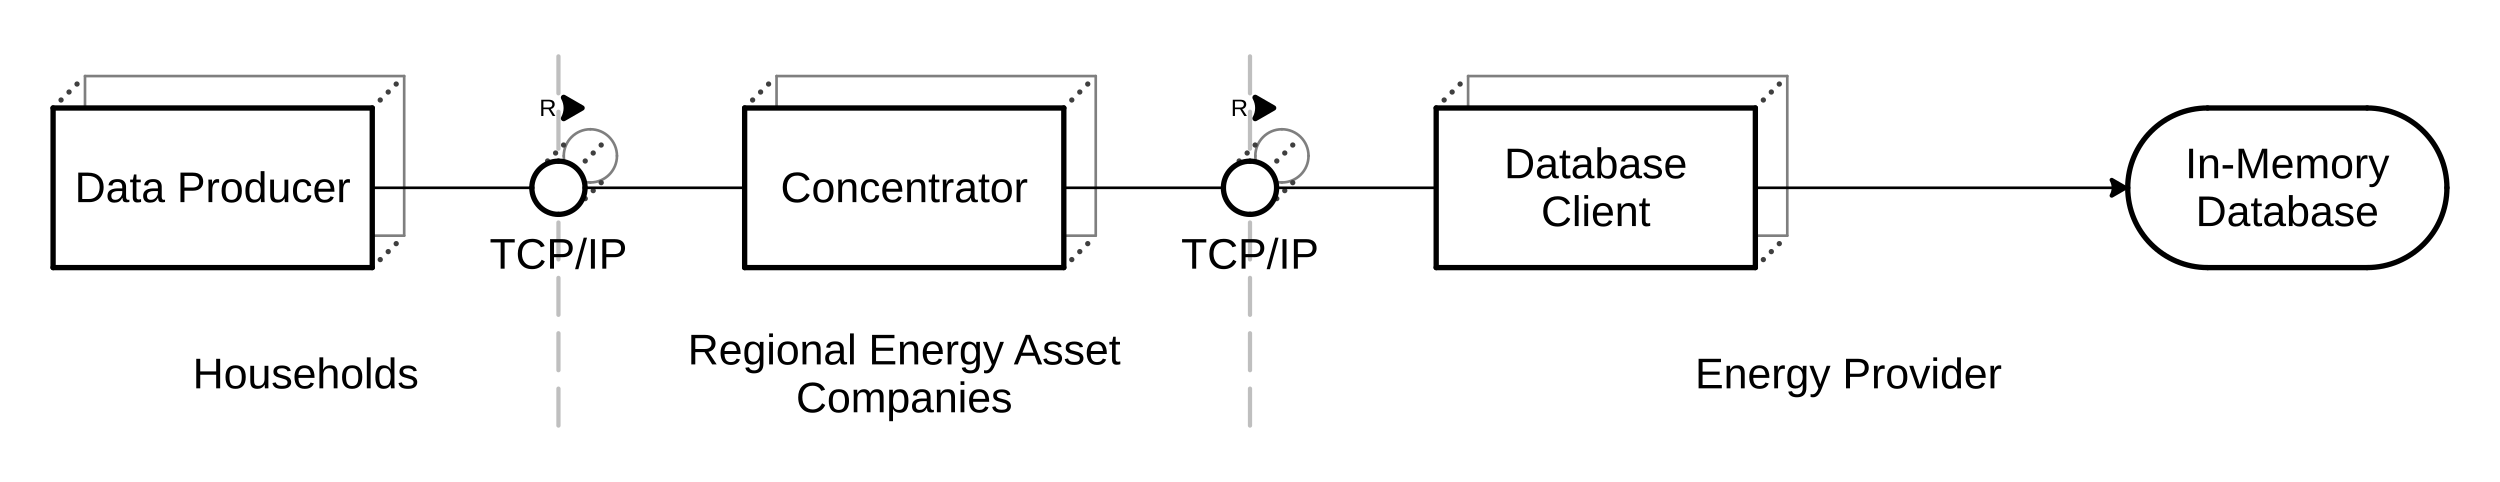
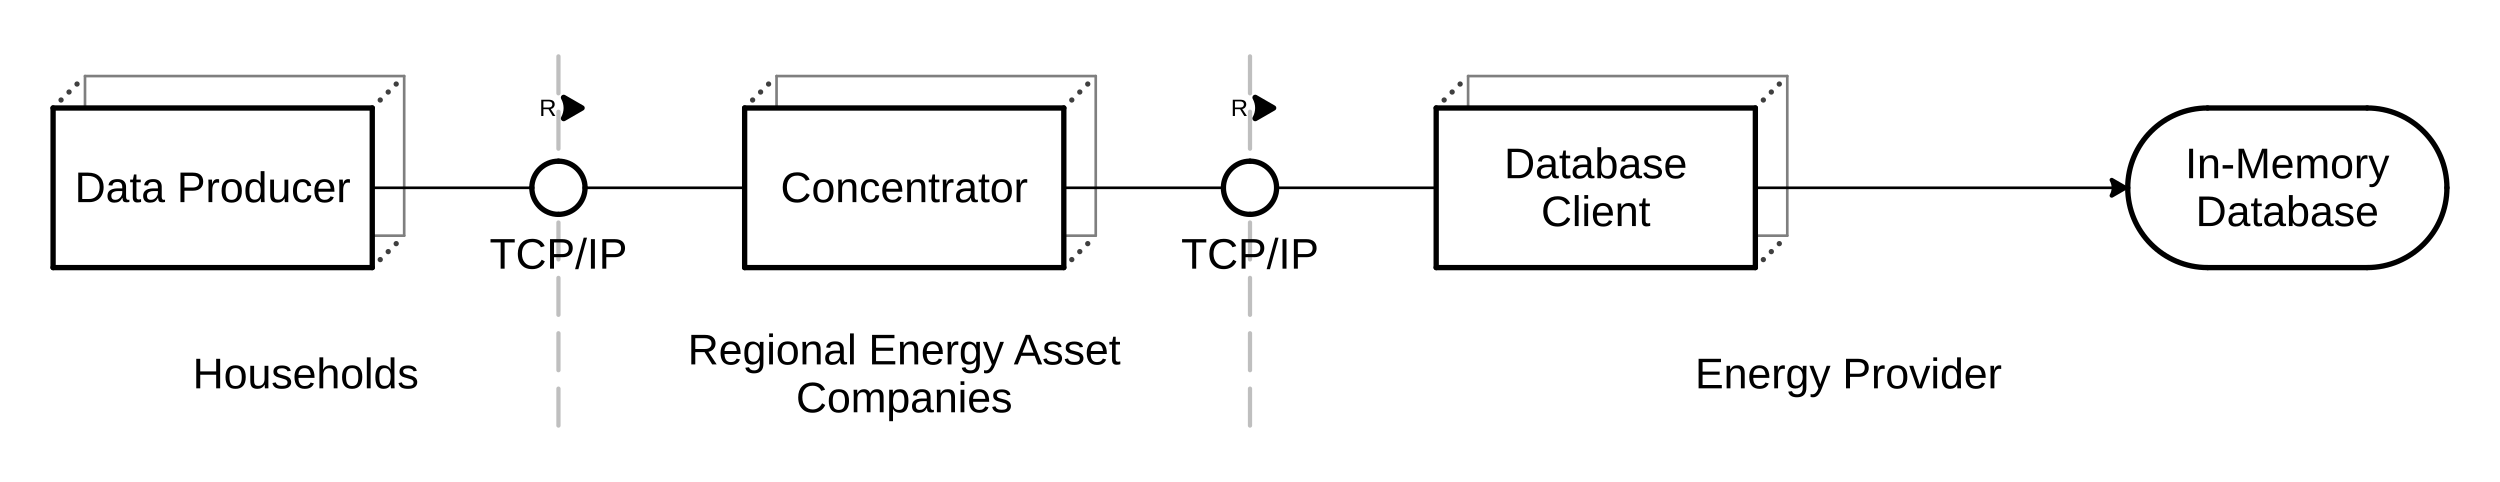
<svg xmlns="http://www.w3.org/2000/svg" width="235.5mm" height="45.4mm" viewBox="0.0 0.0 235.5 45.4" version="1.1">
  <g>
    <g>
      <g>
        <line x1="52.606" y1="5.312" x2="52.606" y2="8.789" stroke="rgb(191,191,191)" stroke-width="0.401" stroke-linecap="round" />
        <line x1="52.606" y1="10.528" x2="52.606" y2="14.006" stroke="rgb(191,191,191)" stroke-width="0.401" stroke-linecap="round" />
        <line x1="52.606" y1="15.745" x2="52.606" y2="19.222" stroke="rgb(191,191,191)" stroke-width="0.401" stroke-linecap="round" />
        <line x1="52.606" y1="20.961" x2="52.606" y2="24.439" stroke="rgb(191,191,191)" stroke-width="0.401" stroke-linecap="round" />
        <line x1="52.606" y1="26.178" x2="52.606" y2="29.655" stroke="rgb(191,191,191)" stroke-width="0.401" stroke-linecap="round" />
        <line x1="52.606" y1="31.394" x2="52.606" y2="34.872" stroke="rgb(191,191,191)" stroke-width="0.401" stroke-linecap="round" />
        <line x1="52.606" y1="36.611" x2="52.606" y2="40.088" stroke="rgb(191,191,191)" stroke-width="0.401" stroke-linecap="round" />
      </g>
    </g>
    <g>
      <g>
        <line x1="117.75" y1="5.312" x2="117.75" y2="8.789" stroke="rgb(191,191,191)" stroke-width="0.401" stroke-linecap="round" />
        <line x1="117.75" y1="10.528" x2="117.75" y2="14.006" stroke="rgb(191,191,191)" stroke-width="0.401" stroke-linecap="round" />
        <line x1="117.75" y1="15.745" x2="117.75" y2="19.222" stroke="rgb(191,191,191)" stroke-width="0.401" stroke-linecap="round" />
        <line x1="117.75" y1="20.961" x2="117.75" y2="24.439" stroke="rgb(191,191,191)" stroke-width="0.401" stroke-linecap="round" />
        <line x1="117.75" y1="26.178" x2="117.75" y2="29.655" stroke="rgb(191,191,191)" stroke-width="0.401" stroke-linecap="round" />
        <line x1="117.75" y1="31.394" x2="117.75" y2="34.872" stroke="rgb(191,191,191)" stroke-width="0.401" stroke-linecap="round" />
        <line x1="117.75" y1="36.611" x2="117.75" y2="40.088" stroke="rgb(191,191,191)" stroke-width="0.401" stroke-linecap="round" />
      </g>
    </g>
    <g>
      <g>
        <path d=" M 73.151,22.199 L 103.218,22.199 L 103.218,7.166 L 73.151,7.166 z" fill="rgb(255,255,255)" />
        <line x1="73.151" y1="22.199" x2="103.218" y2="22.199" stroke="rgb(127,127,127)" stroke-width="0.251" stroke-linecap="round" />
        <line x1="103.218" y1="22.199" x2="103.218" y2="7.166" stroke="rgb(127,127,127)" stroke-width="0.251" stroke-linecap="round" />
        <line x1="103.218" y1="7.166" x2="73.151" y2="7.166" stroke="rgb(127,127,127)" stroke-width="0.251" stroke-linecap="round" />
        <line x1="73.151" y1="7.166" x2="73.151" y2="22.199" stroke="rgb(127,127,127)" stroke-width="0.251" stroke-linecap="round" />
        <g>
          <circle cx="72.4" cy="22.951" r="0.251" fill="rgb(63,63,63)" />
          <circle cx="71.648" cy="23.702" r="0.251" fill="rgb(63,63,63)" />
          <circle cx="70.896" cy="24.454" r="0.251" fill="rgb(63,63,63)" />
        </g>
        <g>
          <circle cx="102.466" cy="22.951" r="0.251" fill="rgb(63,63,63)" />
          <circle cx="101.715" cy="23.702" r="0.251" fill="rgb(63,63,63)" />
          <circle cx="100.963" cy="24.454" r="0.251" fill="rgb(63,63,63)" />
        </g>
        <g>
          <circle cx="102.466" cy="7.917" r="0.251" fill="rgb(63,63,63)" />
          <circle cx="101.715" cy="8.669" r="0.251" fill="rgb(63,63,63)" />
          <circle cx="100.963" cy="9.421" r="0.251" fill="rgb(63,63,63)" />
        </g>
        <g>
          <circle cx="72.4" cy="7.917" r="0.251" fill="rgb(63,63,63)" />
          <circle cx="71.648" cy="8.669" r="0.251" fill="rgb(63,63,63)" />
          <circle cx="70.896" cy="9.421" r="0.251" fill="rgb(63,63,63)" />
        </g>
      </g>
      <g>
        <path d=" M 70.145,25.206 L 100.211,25.206 L 100.211,10.172 L 70.145,10.172 z" fill="rgb(255,255,255)" />
        <line x1="70.145" y1="25.206" x2="100.211" y2="25.206" stroke="rgb(0,0,0)" stroke-width="0.501" stroke-linecap="round" />
        <line x1="100.211" y1="25.206" x2="100.211" y2="10.172" stroke="rgb(0,0,0)" stroke-width="0.501" stroke-linecap="round" />
        <line x1="100.211" y1="10.172" x2="70.145" y2="10.172" stroke="rgb(0,0,0)" stroke-width="0.501" stroke-linecap="round" />
        <line x1="70.145" y1="10.172" x2="70.145" y2="25.206" stroke="rgb(0,0,0)" stroke-width="0.501" stroke-linecap="round" />
        <g>
          <text x="85.178" y="19.042" textLength="23.211" lengthAdjust="spacingAndGlyphs" text-anchor="middle" font-family="Arial" font-size="4.029">Concentrator</text>
        </g>
      </g>
    </g>
    <g>
      <g>
        <path d=" M 138.295,22.199 L 168.362,22.199 L 168.362,7.166 L 138.295,7.166 z" fill="rgb(255,255,255)" />
        <line x1="138.295" y1="22.199" x2="168.362" y2="22.199" stroke="rgb(127,127,127)" stroke-width="0.251" stroke-linecap="round" />
        <line x1="168.362" y1="22.199" x2="168.362" y2="7.166" stroke="rgb(127,127,127)" stroke-width="0.251" stroke-linecap="round" />
        <line x1="168.362" y1="7.166" x2="138.295" y2="7.166" stroke="rgb(127,127,127)" stroke-width="0.251" stroke-linecap="round" />
        <line x1="138.295" y1="7.166" x2="138.295" y2="22.199" stroke="rgb(127,127,127)" stroke-width="0.251" stroke-linecap="round" />
        <g>
          <circle cx="137.544" cy="22.951" r="0.251" fill="rgb(63,63,63)" />
          <circle cx="136.792" cy="23.702" r="0.251" fill="rgb(63,63,63)" />
          <circle cx="136.04" cy="24.454" r="0.251" fill="rgb(63,63,63)" />
        </g>
        <g>
          <circle cx="167.61" cy="22.951" r="0.251" fill="rgb(63,63,63)" />
          <circle cx="166.859" cy="23.702" r="0.251" fill="rgb(63,63,63)" />
          <circle cx="166.107" cy="24.454" r="0.251" fill="rgb(63,63,63)" />
        </g>
        <g>
          <circle cx="167.61" cy="7.917" r="0.251" fill="rgb(63,63,63)" />
          <circle cx="166.859" cy="8.669" r="0.251" fill="rgb(63,63,63)" />
          <circle cx="166.107" cy="9.421" r="0.251" fill="rgb(63,63,63)" />
        </g>
        <g>
          <circle cx="137.544" cy="7.917" r="0.251" fill="rgb(63,63,63)" />
          <circle cx="136.792" cy="8.669" r="0.251" fill="rgb(63,63,63)" />
          <circle cx="136.04" cy="9.421" r="0.251" fill="rgb(63,63,63)" />
        </g>
      </g>
      <g>
        <path d=" M 135.289,25.206 L 165.355,25.206 L 165.355,10.172 L 135.289,10.172 z" fill="rgb(255,255,255)" />
        <line x1="135.289" y1="25.206" x2="165.355" y2="25.206" stroke="rgb(0,0,0)" stroke-width="0.501" stroke-linecap="round" />
        <line x1="165.355" y1="25.206" x2="165.355" y2="10.172" stroke="rgb(0,0,0)" stroke-width="0.501" stroke-linecap="round" />
        <line x1="165.355" y1="10.172" x2="135.289" y2="10.172" stroke="rgb(0,0,0)" stroke-width="0.501" stroke-linecap="round" />
        <line x1="135.289" y1="10.172" x2="135.289" y2="25.206" stroke="rgb(0,0,0)" stroke-width="0.501" stroke-linecap="round" />
        <g>
          <text x="150.322" y="16.787" textLength="17.198" lengthAdjust="spacingAndGlyphs" text-anchor="middle" font-family="Arial" font-size="4.029">Database</text>
          <text x="150.322" y="21.297" textLength="10.283" lengthAdjust="spacingAndGlyphs" text-anchor="middle" font-family="Arial" font-size="4.029">Client</text>
        </g>
      </g>
    </g>
    <g>
      <g>
-         <path d="M 118.251,14.682 A 2.506 2.506 0 0 0 120.757,17.188 L 120.757,17.188 A 2.506 2.506 0 0 0 123.262,14.682 L 123.262,14.682 A 2.506 2.506 0 0 0 120.757,12.177 L 120.757,12.177 A 2.506 2.506 0 0 0 118.251,14.682 z" fill="rgb(255,255,255)" />
-         <path d="M 118.251,14.682 A 2.506 2.506 0 0 0 120.757,17.188" stroke="rgb(127,127,127)" stroke-width="0.251" fill="none" stroke-linecap="round" />
-         <path d="M 120.757,17.188 A 2.506 2.506 0 0 0 123.262,14.682" stroke="rgb(127,127,127)" stroke-width="0.251" fill="none" stroke-linecap="round" />
-         <path d="M 123.262,14.682 A 2.506 2.506 0 0 0 120.757,12.177" stroke="rgb(127,127,127)" stroke-width="0.251" fill="none" stroke-linecap="round" />
-         <path d="M 120.757,12.177 A 2.506 2.506 0 0 0 118.251,14.682" stroke="rgb(127,127,127)" stroke-width="0.251" fill="none" stroke-linecap="round" />
-         <g>
-           <circle cx="121.777" cy="17.206" r="0.251" fill="rgb(63,63,63)" />
-           <circle cx="121.025" cy="17.957" r="0.251" fill="rgb(63,63,63)" />
-           <circle cx="120.273" cy="18.709" r="0.251" fill="rgb(63,63,63)" />
-         </g>
-         <g>
-           <circle cx="121.777" cy="13.662" r="0.251" fill="rgb(63,63,63)" />
-           <circle cx="121.025" cy="14.414" r="0.251" fill="rgb(63,63,63)" />
-           <circle cx="120.273" cy="15.166" r="0.251" fill="rgb(63,63,63)" />
-         </g>
-         <g>
-           <circle cx="118.233" cy="13.662" r="0.251" fill="rgb(63,63,63)" />
-           <circle cx="117.482" cy="14.414" r="0.251" fill="rgb(63,63,63)" />
-           <circle cx="116.73" cy="15.166" r="0.251" fill="rgb(63,63,63)" />
-         </g>
-       </g>
-       <g>
        <path d="M 115.244,17.689 A 2.506 2.506 0 0 0 117.75,20.194 L 117.75,20.194 A 2.506 2.506 0 0 0 120.256,17.689 L 120.256,17.689 A 2.506 2.506 0 0 0 117.75,15.183 L 117.75,15.183 A 2.506 2.506 0 0 0 115.244,17.689 z" fill="rgb(255,255,255)" />
        <path d="M 115.244,17.689 A 2.506 2.506 0 0 0 117.75,20.194" stroke="rgb(0,0,0)" stroke-width="0.501" fill="none" stroke-linecap="round" />
        <path d="M 117.75,20.194 A 2.506 2.506 0 0 0 120.256,17.689" stroke="rgb(0,0,0)" stroke-width="0.501" fill="none" stroke-linecap="round" />
        <path d="M 120.256,17.689 A 2.506 2.506 0 0 0 117.75,15.183" stroke="rgb(0,0,0)" stroke-width="0.501" fill="none" stroke-linecap="round" />
        <path d="M 117.75,15.183 A 2.506 2.506 0 0 0 115.244,17.689" stroke="rgb(0,0,0)" stroke-width="0.501" fill="none" stroke-linecap="round" />
        <g>
          <text x="117.75" y="25.306" textLength="13.049" lengthAdjust="spacingAndGlyphs" text-anchor="middle" font-family="Arial" font-size="4.029">TCP/IP</text>
        </g>
        <g>
          <text x="116.748" y="10.924" textLength="1.604" lengthAdjust="spacingAndGlyphs" text-anchor="middle" font-family="Arial" font-size="2.238">R</text>
          <path d="M 120.099,9.951 A 0.255 0.255 0 0 1 120.099,10.393 L 118.376,11.388 A 0.268 0.268 0 0 1 118.009,11.025 L 118.009,11.025 A 1.736 1.736 0 0 0 118.009,9.32 L 118.009,9.32 A 0.268 0.268 0 0 1 118.376,8.957 z" />
        </g>
      </g>
      <g>
        <line x1="100.305" y1="17.689" x2="115.15" y2="17.689" stroke="rgb(0,0,0)" stroke-width="0.251" stroke-linecap="round" />
      </g>
      <g>
        <line x1="120.35" y1="17.689" x2="135.195" y2="17.689" stroke="rgb(0,0,0)" stroke-width="0.251" stroke-linecap="round" />
      </g>
    </g>
    <g>
      <g>
        <path d=" M 8.007,22.199 L 38.074,22.199 L 38.074,7.166 L 8.007,7.166 z" fill="rgb(255,255,255)" />
        <line x1="8.007" y1="22.199" x2="38.074" y2="22.199" stroke="rgb(127,127,127)" stroke-width="0.251" stroke-linecap="round" />
        <line x1="38.074" y1="22.199" x2="38.074" y2="7.166" stroke="rgb(127,127,127)" stroke-width="0.251" stroke-linecap="round" />
        <line x1="38.074" y1="7.166" x2="8.007" y2="7.166" stroke="rgb(127,127,127)" stroke-width="0.251" stroke-linecap="round" />
        <line x1="8.007" y1="7.166" x2="8.007" y2="22.199" stroke="rgb(127,127,127)" stroke-width="0.251" stroke-linecap="round" />
        <g>
          <circle cx="7.256" cy="22.951" r="0.251" fill="rgb(63,63,63)" />
          <circle cx="6.504" cy="23.702" r="0.251" fill="rgb(63,63,63)" />
          <circle cx="5.752" cy="24.454" r="0.251" fill="rgb(63,63,63)" />
        </g>
        <g>
          <circle cx="37.322" cy="22.951" r="0.251" fill="rgb(63,63,63)" />
          <circle cx="36.57" cy="23.702" r="0.251" fill="rgb(63,63,63)" />
          <circle cx="35.819" cy="24.454" r="0.251" fill="rgb(63,63,63)" />
        </g>
        <g>
          <circle cx="37.322" cy="7.917" r="0.251" fill="rgb(63,63,63)" />
          <circle cx="36.57" cy="8.669" r="0.251" fill="rgb(63,63,63)" />
          <circle cx="35.819" cy="9.421" r="0.251" fill="rgb(63,63,63)" />
        </g>
        <g>
          <circle cx="7.256" cy="7.917" r="0.251" fill="rgb(63,63,63)" />
          <circle cx="6.504" cy="8.669" r="0.251" fill="rgb(63,63,63)" />
          <circle cx="5.752" cy="9.421" r="0.251" fill="rgb(63,63,63)" />
        </g>
      </g>
      <g>
        <path d=" M 5.001,25.206 L 35.067,25.206 L 35.067,10.172 L 5.001,10.172 z" fill="rgb(255,255,255)" />
        <line x1="5.001" y1="25.206" x2="35.067" y2="25.206" stroke="rgb(0,0,0)" stroke-width="0.501" stroke-linecap="round" />
        <line x1="35.067" y1="25.206" x2="35.067" y2="10.172" stroke="rgb(0,0,0)" stroke-width="0.501" stroke-linecap="round" />
        <line x1="35.067" y1="10.172" x2="5.001" y2="10.172" stroke="rgb(0,0,0)" stroke-width="0.501" stroke-linecap="round" />
        <line x1="5.001" y1="10.172" x2="5.001" y2="25.206" stroke="rgb(0,0,0)" stroke-width="0.501" stroke-linecap="round" />
        <g>
          <text x="20.034" y="19.042" textLength="25.917" lengthAdjust="spacingAndGlyphs" text-anchor="middle" font-family="Arial" font-size="4.029">Data Producer</text>
        </g>
      </g>
    </g>
    <g>
-       <g>
-         <path d="M 53.107,14.682 A 2.506 2.506 0 0 0 55.613,17.188 L 55.613,17.188 A 2.506 2.506 0 0 0 58.118,14.682 L 58.118,14.682 A 2.506 2.506 0 0 0 55.613,12.177 L 55.613,12.177 A 2.506 2.506 0 0 0 53.107,14.682 z" fill="rgb(255,255,255)" />
-         <path d="M 53.107,14.682 A 2.506 2.506 0 0 0 55.613,17.188" stroke="rgb(127,127,127)" stroke-width="0.251" fill="none" stroke-linecap="round" />
-         <path d="M 55.613,17.188 A 2.506 2.506 0 0 0 58.118,14.682" stroke="rgb(127,127,127)" stroke-width="0.251" fill="none" stroke-linecap="round" />
-         <path d="M 58.118,14.682 A 2.506 2.506 0 0 0 55.613,12.177" stroke="rgb(127,127,127)" stroke-width="0.251" fill="none" stroke-linecap="round" />
-         <path d="M 55.613,12.177 A 2.506 2.506 0 0 0 53.107,14.682" stroke="rgb(127,127,127)" stroke-width="0.251" fill="none" stroke-linecap="round" />
-         <g>
-           <circle cx="56.633" cy="17.206" r="0.251" fill="rgb(63,63,63)" />
-           <circle cx="55.881" cy="17.957" r="0.251" fill="rgb(63,63,63)" />
-           <circle cx="55.129" cy="18.709" r="0.251" fill="rgb(63,63,63)" />
-         </g>
-         <g>
-           <circle cx="56.633" cy="13.662" r="0.251" fill="rgb(63,63,63)" />
-           <circle cx="55.881" cy="14.414" r="0.251" fill="rgb(63,63,63)" />
-           <circle cx="55.129" cy="15.166" r="0.251" fill="rgb(63,63,63)" />
-         </g>
-         <g>
-           <circle cx="53.089" cy="13.662" r="0.251" fill="rgb(63,63,63)" />
-           <circle cx="52.338" cy="14.414" r="0.251" fill="rgb(63,63,63)" />
-           <circle cx="51.586" cy="15.166" r="0.251" fill="rgb(63,63,63)" />
-         </g>
-       </g>
      <g>
        <path d="M 50.1,17.689 A 2.506 2.506 0 0 0 52.606,20.194 L 52.606,20.194 A 2.506 2.506 0 0 0 55.111,17.689 L 55.111,17.689 A 2.506 2.506 0 0 0 52.606,15.183 L 52.606,15.183 A 2.506 2.506 0 0 0 50.1,17.689 z" fill="rgb(255,255,255)" />
        <path d="M 50.1,17.689 A 2.506 2.506 0 0 0 52.606,20.194" stroke="rgb(0,0,0)" stroke-width="0.501" fill="none" stroke-linecap="round" />
        <path d="M 52.606,20.194 A 2.506 2.506 0 0 0 55.111,17.689" stroke="rgb(0,0,0)" stroke-width="0.501" fill="none" stroke-linecap="round" />
        <path d="M 55.111,17.689 A 2.506 2.506 0 0 0 52.606,15.183" stroke="rgb(0,0,0)" stroke-width="0.501" fill="none" stroke-linecap="round" />
        <path d="M 52.606,15.183 A 2.506 2.506 0 0 0 50.1,17.689" stroke="rgb(0,0,0)" stroke-width="0.501" fill="none" stroke-linecap="round" />
        <g>
          <text x="52.606" y="25.306" textLength="13.049" lengthAdjust="spacingAndGlyphs" text-anchor="middle" font-family="Arial" font-size="4.029">TCP/IP</text>
        </g>
        <g>
          <text x="51.604" y="10.924" textLength="1.604" lengthAdjust="spacingAndGlyphs" text-anchor="middle" font-family="Arial" font-size="2.238">R</text>
          <path d="M 54.954,9.951 A 0.255 0.255 0 0 1 54.954,10.393 L 53.232,11.388 A 0.268 0.268 0 0 1 52.865,11.025 L 52.865,11.025 A 1.736 1.736 0 0 0 52.865,9.32 L 52.865,9.32 A 0.268 0.268 0 0 1 53.232,8.957 z" />
        </g>
      </g>
      <g>
        <line x1="35.161" y1="17.689" x2="50.006" y2="17.689" stroke="rgb(0,0,0)" stroke-width="0.251" stroke-linecap="round" />
      </g>
      <g>
        <line x1="55.205" y1="17.689" x2="70.051" y2="17.689" stroke="rgb(0,0,0)" stroke-width="0.251" stroke-linecap="round" />
      </g>
    </g>
    <g>
      <g>
        <g>
          <text x="174.125" y="36.581" textLength="28.744" lengthAdjust="spacingAndGlyphs" text-anchor="middle" font-family="Arial" font-size="4.029">Energy Provider</text>
        </g>
      </g>
    </g>
    <g>
      <g>
        <g>
          <text x="28.803" y="36.581" textLength="21.227" lengthAdjust="spacingAndGlyphs" text-anchor="middle" font-family="Arial" font-size="4.029">Households</text>
        </g>
      </g>
    </g>
    <g>
      <g>
        <g>
          <text x="85.178" y="34.326" textLength="40.951" lengthAdjust="spacingAndGlyphs" text-anchor="middle" font-family="Arial" font-size="4.029">Regional Energy Asset</text>
          <text x="85.178" y="38.836" textLength="20.385" lengthAdjust="spacingAndGlyphs" text-anchor="middle" font-family="Arial" font-size="4.029">Companies</text>
        </g>
      </g>
    </g>
    <g>
      <g>
        <path d="M 200.433,17.689 A 7.517 7.517 0 0 0 207.95,25.206 L 222.983,25.206 A 7.517 7.517 0 0 0 230.499,17.689 L 230.499,17.689 A 7.517 7.517 0 0 0 222.983,10.172 L 207.95,10.172 A 7.517 7.517 0 0 0 200.433,17.689 z" fill="rgb(255,255,255)" />
        <path d="M 200.433,17.689 A 7.517 7.517 0 0 0 207.95,25.206" stroke="rgb(0,0,0)" stroke-width="0.501" fill="none" stroke-linecap="round" />
        <line x1="207.95" y1="25.206" x2="222.983" y2="25.206" stroke="rgb(0,0,0)" stroke-width="0.501" stroke-linecap="round" />
        <path d="M 222.983,25.206 A 7.517 7.517 0 0 0 230.499,17.689" stroke="rgb(0,0,0)" stroke-width="0.501" fill="none" stroke-linecap="round" />
        <path d="M 230.499,17.689 A 7.517 7.517 0 0 0 222.983,10.172" stroke="rgb(0,0,0)" stroke-width="0.501" fill="none" stroke-linecap="round" />
        <line x1="222.983" y1="10.172" x2="207.95" y2="10.172" stroke="rgb(0,0,0)" stroke-width="0.501" stroke-linecap="round" />
        <path d="M 207.95,10.172 A 7.517 7.517 0 0 0 200.433,17.689" stroke="rgb(0,0,0)" stroke-width="0.501" fill="none" stroke-linecap="round" />
        <g>
          <text x="215.466" y="16.787" textLength="19.182" lengthAdjust="spacingAndGlyphs" text-anchor="middle" font-family="Arial" font-size="4.029">In-Memory</text>
          <text x="215.466" y="21.297" textLength="17.198" lengthAdjust="spacingAndGlyphs" text-anchor="middle" font-family="Arial" font-size="4.029">Database</text>
        </g>
      </g>
    </g>
    <g>
      <g>
        <line x1="165.449" y1="17.689" x2="199.108" y2="17.689" stroke="rgb(0,0,0)" stroke-width="0.251" stroke-linecap="round" />
        <path d="M 200.315,17.523 A 0.191 0.191 0 0 1 200.315,17.855 L 199.023,18.6 A 0.201 0.201 0 0 1 198.748,18.328 L 198.748,18.328 A 1.302 1.302 0 0 0 198.748,17.05 L 198.748,17.05 A 0.201 0.201 0 0 1 199.023,16.777 z" />
      </g>
    </g>
  </g>
</svg>
